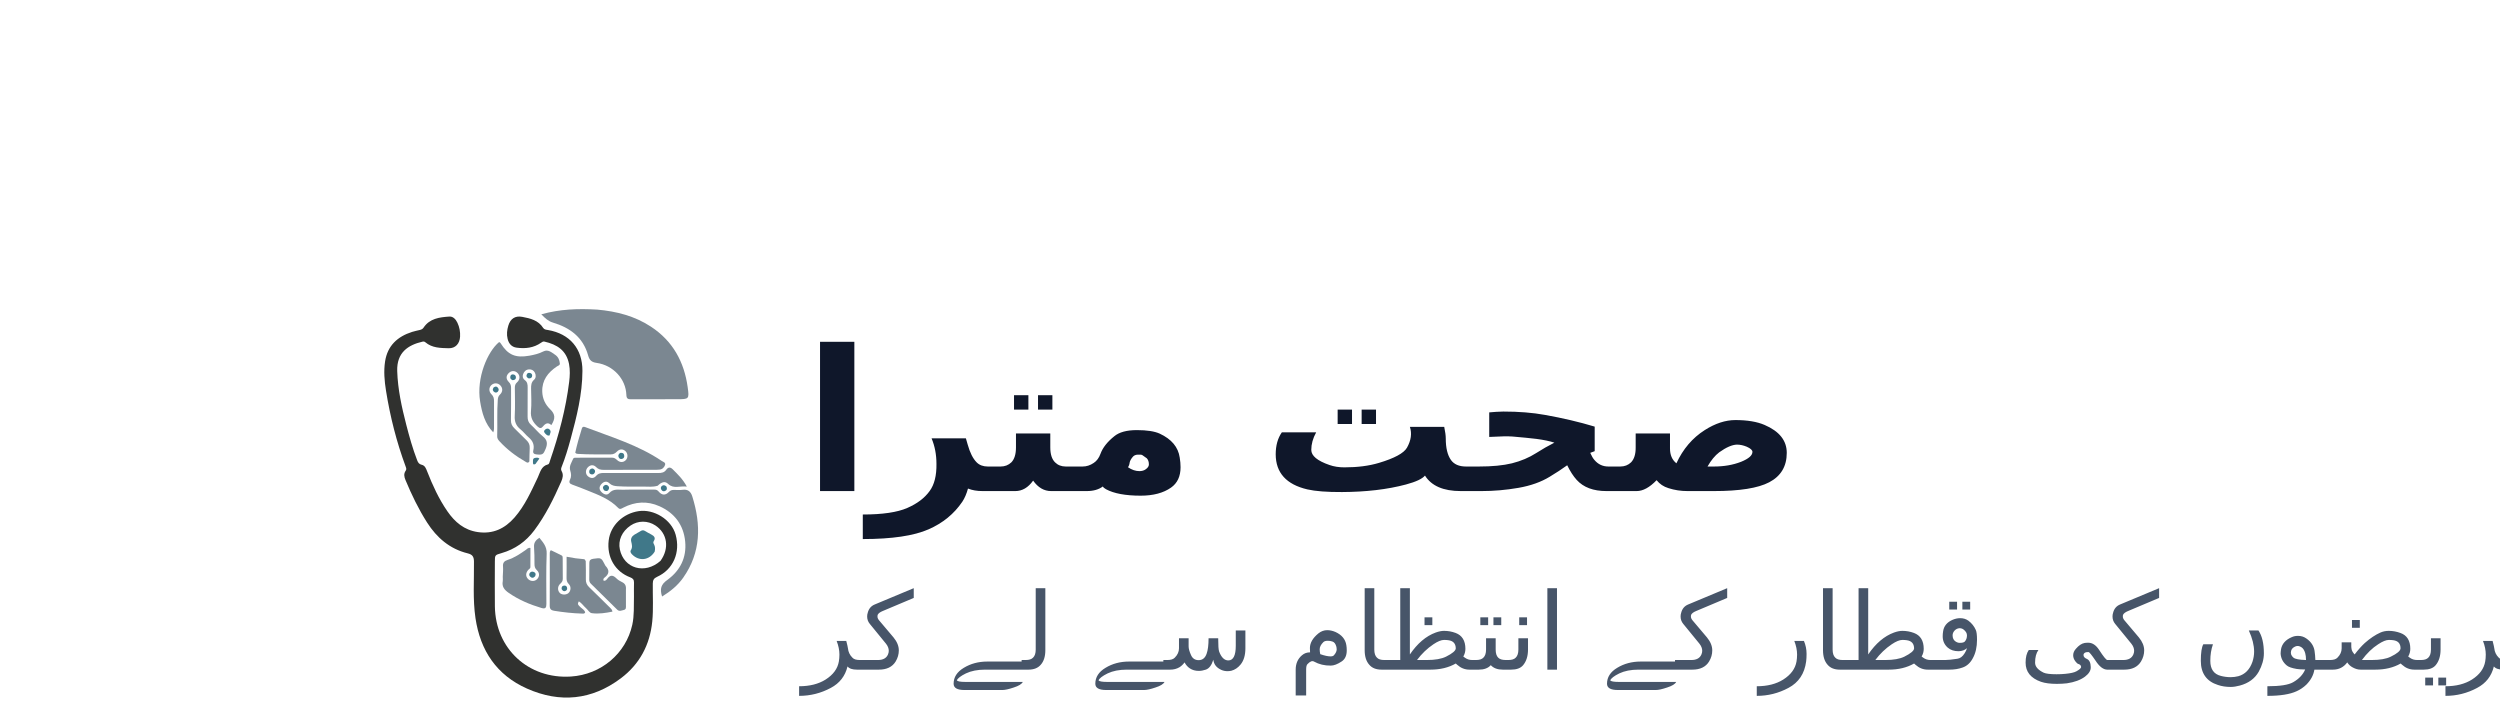
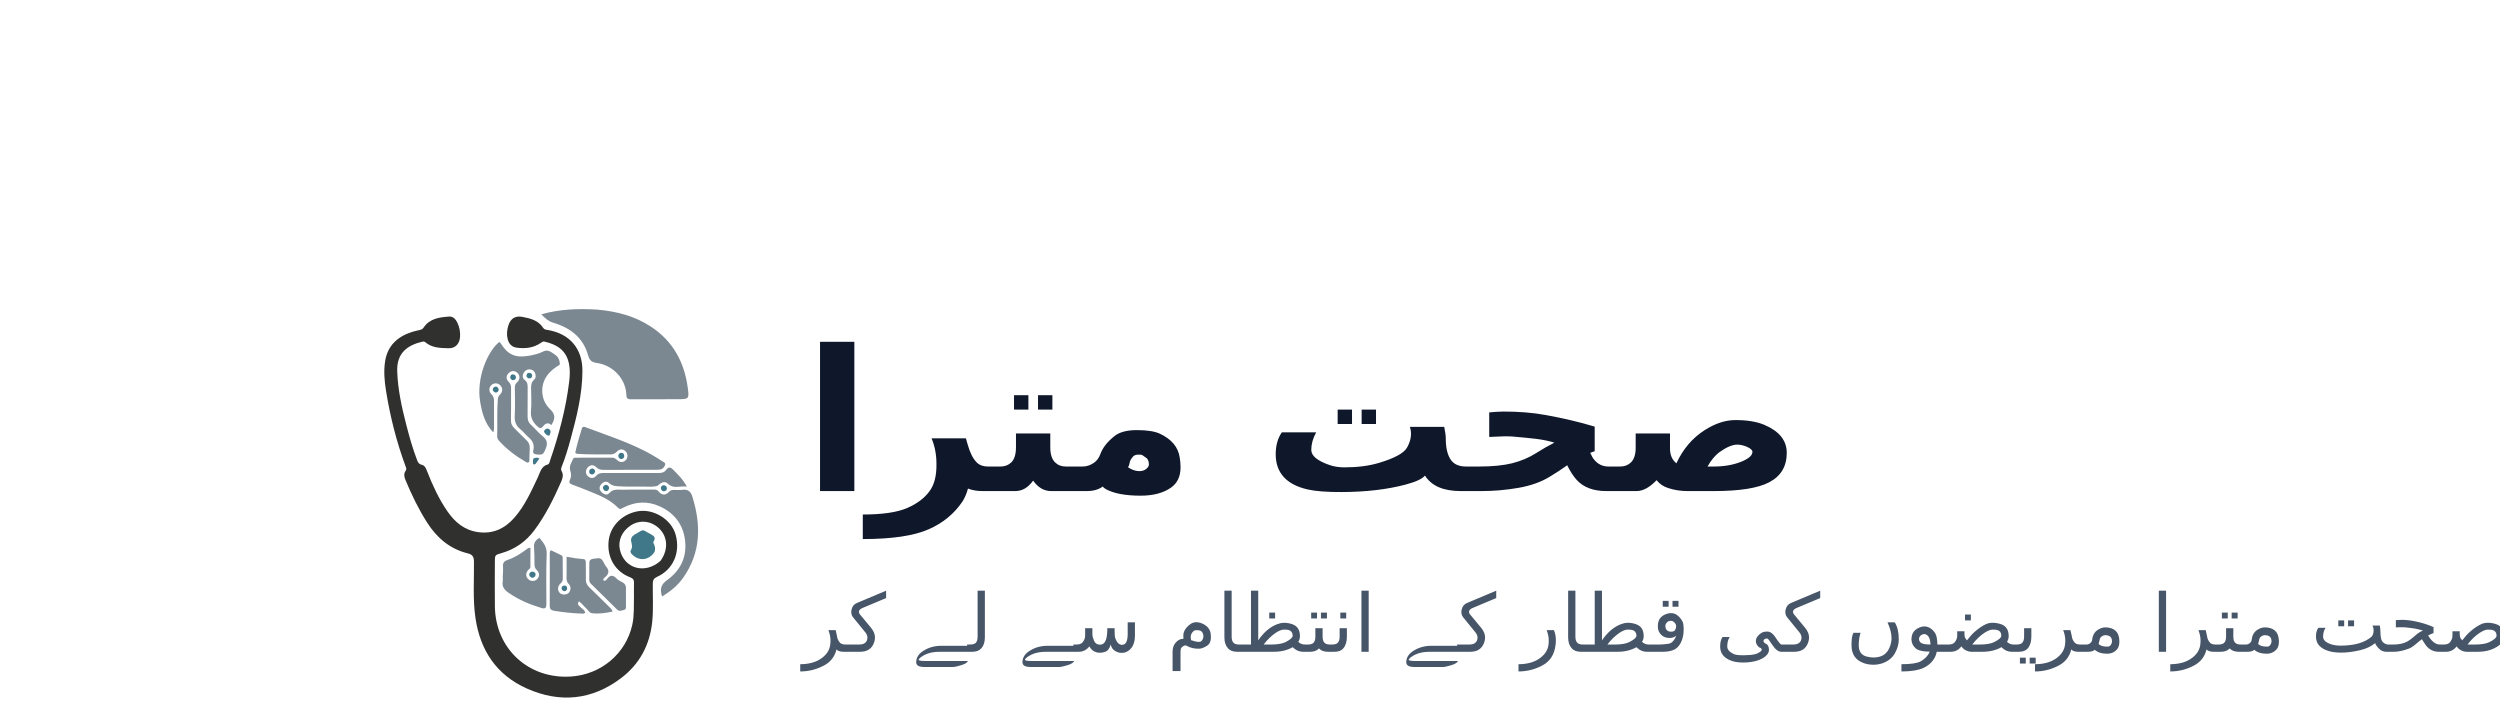
<svg xmlns="http://www.w3.org/2000/svg" width="280" height="80" viewBox="0 0 280 80" fill="none" role="img" aria-labelledby="logoTitle logoDesc">
  <rect width="580" height="500" rx="12" fill="none" />
  <g transform="translate(10 4) scale(0.1)">
    <path fill="#30312fff" opacity="1" stroke="none" d="M610.031,628 C610.035,622.502 609.93,617.499 610.077,612.505 C610.169,609.38 608.944,607.774 605.947,606.651 C588.815,600.232 579.435,584.029 581.733,565.242 C583.816,548.212 597.915,535.13 615.274,532.474 C632.085,529.902 651.969,541.58 656.741,558.909 C662.226,578.823 654.052,597.864 635.889,606.074 C632.186,607.747 631.181,609.801 631.13,613.606 C630.942,627.756 631.93,641.919 630.528,656.06 C627.919,682.356 616.262,703.972 595.323,719.716 C562.817,744.157 527.08,747.604 490.205,731.199 C456.287,716.11 437.925,688.73 432.531,652.247 C429.416,631.181 431.058,610.009 430.838,588.887 C430.78,583.306 429.002,581.032 423.735,579.729 C403.722,574.778 389.214,562.258 378.342,545.227 C368.729,530.166 361.002,514.114 354.143,497.635 C352.672,494.101 351.928,490.608 354.387,487.197 C355.552,485.581 354.91,484.097 354.316,482.49 C344.121,454.923 336.947,426.57 332.322,397.559 C330.585,386.665 329.606,375.679 331.301,364.745 C334.025,347.18 345.168,336.949 361.544,331.736 C364.39,330.83 367.346,330.269 370.251,329.551 C371.899,329.144 373.346,328.522 374.362,326.991 C381.268,316.584 392.324,315.328 403.265,314.544 C407.482,314.242 410.486,317.642 412.308,321.476 C414.639,326.38 415.578,331.559 415.291,337.007 C414.882,344.776 410.179,350.261 402.404,350.032 C393.367,349.767 383.968,349.787 376.399,343.343 C375.429,342.517 374.377,342.377 373.141,342.664 C357.044,346.404 344.215,354.827 344.879,375.602 C345.531,396.034 349.888,415.85 354.963,435.513 C358.454,449.037 362.203,462.51 367.249,475.576 C368.204,478.05 369.352,479.88 372.204,480.514 C375.953,481.347 377.109,484.623 378.347,487.787 C384.489,503.486 391.487,518.773 401.108,532.694 C409.431,544.737 419.878,553.674 435.071,555.916 C452.05,558.42 465.408,552.041 476.274,539.613 C487.827,526.399 494.843,510.472 502.285,494.824 C504.999,489.117 506.017,482.134 513.703,480.125 C515.257,479.719 515.5,477.447 516.039,475.881 C525.927,447.179 533.713,417.951 537.463,387.771 C538.282,381.18 538.604,374.373 537.348,367.831 C534.411,352.536 524.078,345.868 509.758,342.574 C508.287,342.235 507.292,342.931 506.15,343.744 C497.809,349.681 488.357,350.718 478.576,349.381 C473.051,348.625 469.878,344.946 468.53,339.559 C467.27,334.523 467.871,329.584 469.304,324.766 C471.606,317.033 476.904,313.366 484.854,314.865 C493.841,316.56 502.907,318.646 508.38,327.299 C509.568,329.177 511.76,329.283 513.708,329.615 C538.123,333.778 552.414,350.546 552.329,375.368 C552.239,401.591 545.885,426.781 539.067,451.849 C536.23,462.283 533.11,472.653 529.112,482.725 C528.48,484.316 528.021,485.868 528.959,487.512 C531.274,491.567 530.314,495.421 528.546,499.435 C520.138,518.527 510.963,537.205 498.416,553.98 C489.063,566.484 476.879,575.132 461.766,579.478 C454.28,581.63 454.261,581.657 454.251,589.24 C454.229,605.903 454.035,622.568 454.27,639.228 C454.938,686.668 492.044,720.786 539.427,717.714 C573.151,715.527 600.963,692.142 608.141,659.847 C610.438,649.514 609.769,638.972 610.031,628 M639.72,588.193 C649.966,574.159 647.558,557.401 634.014,548.491 C625.48,542.877 614.651,542.899 606.292,548.548 C596.589,555.104 592.066,565.187 594.242,575.408 C598.788,596.753 622.216,603.678 639.72,588.193 z" />
    <path fill="#00192b84" opacity="1" stroke="none" d="M568.904,306.762 C590.713,308.714 610.965,313.957 629.131,325.916 C653.602,342.026 666.288,365.277 670.214,393.711 C672.052,407.019 671.721,407.088 658.391,407.117 C641.226,407.153 624.059,407.084 606.894,407.212 C603.265,407.239 601.674,406.495 601.532,402.267 C600.936,384.442 586.742,369.065 568.284,366.454 C562.677,365.661 560.226,363.566 558.679,357.976 C553.117,337.883 538.425,326.951 519.268,321.3 C514.167,319.795 510.713,316.589 506.242,312.036 C527.277,306.141 547.764,305.508 568.904,306.762 z" />
    <path fill="#00192b84" opacity="1" stroke="none" d="M636.599,504.039 C631.004,505.693 625.64,504.969 620.337,504.976 C610.846,504.99 601.352,505.219 591.856,504.592 C588.255,504.354 585.211,503.857 582.427,501.195 C579.502,498.4 576.252,499.258 573.638,502.104 C571.2,504.757 570.651,507.659 573.209,510.596 C575.814,513.59 579.712,515.327 582.346,512.311 C586.972,507.013 592.671,508.659 597.994,508.504 C609.646,508.165 621.316,508.449 632.977,508.378 C634.968,508.366 636.281,508.868 637.649,510.481 C641.348,514.843 645.276,515.055 649.118,511.017 C650.828,509.22 652.572,508.678 654.83,508.71 C657.995,508.754 661.21,509.028 664.319,508.596 C670.341,507.76 673.615,510.408 675.349,515.938 C685.349,547.806 685.173,578.558 665.191,607.021 C659.015,615.819 650.771,622.438 641.526,628.107 C638.71,619.358 640.521,614.482 647.222,609.654 C661.908,599.074 669.131,584.448 667.407,566.538 C665.632,548.087 655.666,534.589 638.559,526.96 C624.909,520.872 611.352,521.762 598.109,528.552 C596.255,529.503 594.503,531.051 592.324,528.802 C582.87,519.05 570.482,514.393 558.27,509.471 C552.555,507.167 546.828,504.88 541.027,502.806 C538.069,501.749 536.867,500.306 538.416,497.264 C540.112,493.933 539.79,490.57 538.684,487.08 C537.115,482.126 540.123,478.094 541.903,473.893 C542.569,472.321 544.5,472.63 545.966,472.627 C559.131,472.603 572.297,472.66 585.463,472.587 C587.867,472.574 589.432,473.64 591.088,475.213 C594.239,478.207 598.129,478.141 600.863,475.374 C603.461,472.744 603.365,468.038 600.66,465.433 C597.759,462.641 594.009,462.571 590.919,465.814 C588.902,467.929 586.832,468.94 583.957,468.92 C571.796,468.837 559.631,469.16 547.48,468.37 C546.486,468.305 545.465,468.333 544.275,467.008 C546.228,458.004 548.883,448.8 551.753,439.653 C552.355,437.733 553.892,437.769 555.432,438.357 C584.639,449.515 614.829,458.459 641.106,476.228 C642.753,477.342 645.782,477.977 644.857,480.76 C643.955,483.472 641.865,485.62 638.699,485.96 C636.717,486.173 634.707,486.171 632.709,486.173 C613.877,486.193 595.044,486.153 576.212,486.238 C572.921,486.253 570.235,485.793 567.706,483.19 C564.949,480.352 561.406,480.314 558.404,483.354 C555.605,486.189 555.521,490.788 558.282,493.23 C561.373,495.962 564.956,496.181 567.603,493.055 C570.13,490.072 573.021,489.716 576.459,489.724 C596.791,489.772 617.124,489.667 637.456,489.777 C641.029,489.797 644.022,489.223 646.193,486.166 C648.429,483.018 650.745,482.901 653.54,485.707 C659.024,491.213 664.723,496.513 669.258,504.999 C661.383,503.928 654.436,507.937 648.178,501.875 C644.922,498.721 641.163,499.597 636.599,504.039 z" />
    <path fill="#00192b84" opacity="1" stroke="none" d="M492.899,476.807 C491.299,479.237 489.818,477.816 488.47,477.045 C477.705,470.889 467.937,463.451 459.507,454.315 C458.017,452.699 456.775,451.027 456.854,448.614 C457.298,434.968 456.5,421.302 457.528,407.66 C457.696,405.426 458.137,403.676 459.923,401.981 C463.382,398.7 463.269,394.484 460.144,391.411 C457.356,388.671 453.097,388.661 450.233,391.387 C447.446,394.04 447.291,398.543 450.488,401.636 C452.802,403.874 453.32,406.261 453.298,409.216 C453.223,419.377 453.3,429.538 453.29,439.699 C453.289,441.158 453.127,442.616 452.436,444.25 C443.105,434.582 439.817,422.346 437.735,409.647 C433.374,383.042 446.143,353.775 458.88,343.221 C459.864,343.194 460.365,343.898 460.803,344.593 C468.967,357.541 477.312,361.172 492.869,358.381 C498.274,357.411 503.569,356.141 508.559,353.6 C513.853,350.904 517.792,354.735 521.704,357.322 C525.039,359.527 526.711,363.088 527.032,367.079 C527.202,369.189 525.065,369.531 523.748,370.415 C513.628,377.203 506.851,385.953 507.326,398.815 C507.609,406.466 510.625,413.002 516.142,418.32 C521.86,423.832 522.311,428.587 517.491,436.122 C513.789,432.59 510.87,434.199 508.15,437.599 C506.226,440.004 504.503,439.956 502.012,437.659 C496.828,432.88 493.988,427.78 494.696,420.286 C495.475,412.032 494.913,403.645 494.822,395.317 C494.781,391.584 494.939,388.176 498.113,385.363 C500.448,383.293 500.398,380.187 499.102,377.469 C497.854,374.854 495.381,373.519 492.546,373.702 C489.291,373.912 487.074,375.824 485.915,378.965 C484.909,381.69 485.57,384.116 487.732,385.683 C490.762,387.88 490.995,390.786 490.975,394.055 C490.912,404.882 491.04,415.711 490.915,426.537 C490.871,430.259 491.786,433.189 494.682,435.794 C499.258,439.91 503.112,444.883 507.92,448.67 C513.057,452.717 513.456,456.933 511.188,462.554 C508.637,468.876 507.741,469.651 500.944,468.956 C498.06,468.66 496.568,467.513 497.297,464.45 C498.709,458.518 496.88,453.868 492.204,449.947 C488.9,447.176 486.296,443.559 482.941,440.864 C477.981,436.878 476.141,432.227 476.503,425.77 C477.089,415.309 476.703,404.79 476.629,394.296 C476.612,391.831 477.108,389.949 479.128,388.182 C482.465,385.261 482.596,380.929 479.926,378.045 C477.145,375.039 473.154,374.815 470.143,377.495 C466.68,380.577 466.389,384.432 469.921,387.918 C471.95,389.92 472.404,392.001 472.39,394.599 C472.326,406.593 472.525,418.59 472.262,430.578 C472.177,434.478 473.514,437.206 476.197,439.761 C480.777,444.123 485.1,448.755 489.704,453.09 C492.337,455.57 493.478,458.337 493.274,461.95 C493.001,466.768 493.072,471.606 492.899,476.807 z" />
    <path fill="#00192b84" opacity="1" stroke="none" d="M556.024,588.427 C556.132,595.538 556.289,602.199 556.147,608.852 C556.07,612.454 557.256,615.167 559.86,617.664 C567.785,625.262 575.526,633.052 583.37,640.735 C584.445,641.789 585.545,642.758 585.928,645.026 C578.218,646.562 570.605,647.8 562.894,646.762 C560.093,646.385 558.672,643.174 556.545,641.343 C553.681,638.877 551.625,635.524 548.286,633.486 C546.69,636.451 546.93,637.116 550.327,640.237 C552.222,641.978 554.776,643.176 555.395,645.964 C554.497,647.635 553.017,647.247 551.778,647.21 C541.294,646.898 530.891,645.751 520.541,644.069 C517.337,643.548 515.661,642.175 515.687,638.502 C515.826,619.028 515.734,599.553 515.735,580.078 C515.735,578.933 515.622,577.735 516.95,576.204 C520.863,578.098 524.996,580.006 529.031,582.104 C530.366,582.799 530.207,584.384 530.212,585.718 C530.241,593.208 530.203,600.699 530.318,608.188 C530.354,610.587 529.379,612.121 527.607,613.686 C524.399,616.519 524.216,621.01 526.801,623.945 C528.881,626.306 533.764,626.558 536.429,624.442 C539.366,622.11 540.004,617.076 537.073,614.204 C534.722,611.901 534.476,609.544 534.539,606.611 C534.697,599.167 534.591,591.718 534.591,583.546 C541.541,584.967 547.896,585.827 554.295,586.3 C554.885,586.343 555.399,587.392 556.024,588.427 z" />
    <path fill="#00192b84" opacity="1" stroke="none" d="M463.105,606.022 C463.221,601.874 463.686,598.184 463.367,594.564 C462.988,590.274 464.751,588.299 468.69,587.046 C476.226,584.648 482.723,580.212 489.143,575.705 C490.436,574.798 491.41,573.159 494.092,573.72 C494.092,580.818 494.141,588.04 494.05,595.26 C494.032,596.697 492.49,597.327 491.624,598.308 C488.62,601.709 488.57,605.67 491.483,608.544 C494.278,611.302 498.661,611.42 501.402,608.811 C504.386,605.971 504.62,601.711 501.313,598.636 C499.064,596.544 498.619,594.362 498.614,591.579 C498.603,585.259 498.596,578.921 498.119,572.626 C497.75,567.761 500.095,564.89 504.074,562.286 C508.354,567.595 512.576,572.15 512.275,580.035 C511.556,598.828 511.876,617.664 511.951,636.482 C511.968,640.733 510.827,642.248 506.394,640.923 C493.39,637.039 481.076,631.843 469.831,624.074 C465.019,620.75 461.943,617.163 463.08,611 C463.347,609.551 463.112,608.01 463.105,606.022 z" />
    <path fill="#00192b84" opacity="1" stroke="none" d="M601.034,620.295 C601.044,626.582 601.078,632.404 601.047,638.226 C601.036,640.168 601.467,642.505 598.793,643.119 C596.296,643.691 593.656,645.171 591.262,642.816 C581.425,633.136 571.599,623.445 561.771,613.755 C560.518,612.519 559.95,610.971 559.954,609.248 C559.972,602.927 560.051,596.608 560.066,590.288 C560.072,587.415 561.533,586.251 564.308,585.857 C573.42,584.561 573.409,584.487 577.693,592.908 C577.844,593.204 577.964,593.539 578.187,593.772 C582.821,598.604 582.427,602.948 577.057,606.965 C576.192,607.613 575.393,608.644 575.903,610.252 C578.019,611.041 579.35,609.358 580.27,608.095 C583.589,603.536 586.685,604.11 590.329,607.724 C592.066,609.446 594.279,610.85 596.517,611.867 C600.099,613.496 601.429,616.097 601.034,620.295 z" />
    <path fill="#155a6fd0" opacity="1" stroke="none" d="M510.593,445.511 C508.651,443.447 509.181,442.023 511.045,440.767 C512.659,439.68 514.26,439.769 515.565,441.098 C517.885,443.461 515.817,445.589 515.556,447.631 C512.956,448.462 512.065,446.775 510.593,445.511 z" />
    <path fill="#155a6fd0" opacity="1" stroke="none" d="M499.368,605.403 C497.294,607.698 495.392,607.519 493.631,605.67 C492.645,604.634 492.454,603.22 493.197,602.007 C494.142,600.463 495.679,599.821 497.447,600.442 C499.673,601.224 500.541,602.76 499.368,605.403 z" />
    <path fill="#155a6fd0" opacity="1" stroke="none" d="M576.896,509.396 C575.12,507.455 574.594,505.629 576.5,503.964 C577.685,502.93 579.203,502.667 580.619,503.69 C581.964,504.661 582.511,506.048 581.947,507.61 C581.123,509.89 579.468,510.554 576.896,509.396 z" />
    <path fill="#155a6fd0" opacity="1" stroke="none" d="M594.586,467.234 C597.567,466.865 599.106,468.001 599.17,470.695 C599.211,472.367 598.294,473.54 596.666,473.979 C595.235,474.366 593.914,473.867 593.194,472.647 C592.037,470.688 592.365,468.838 594.586,467.234 z" />
    <path fill="#155a6fd0" opacity="1" stroke="none" d="M646.44,504.956 C647.494,507.49 646.84,509.177 644.636,509.996 C643.119,510.56 641.73,510.036 640.813,508.614 C639.914,507.219 639.842,505.669 641.005,504.544 C642.641,502.96 644.513,503.045 646.44,504.956 z" />
    <path fill="#155a6fd0" opacity="1" stroke="none" d="M452.877,393.903 C455.312,392.224 457.004,392.968 458.127,394.985 C458.81,396.212 458.539,397.609 457.533,398.682 C456.493,399.79 455.152,399.973 453.896,399.227 C451.87,398.023 451.294,396.309 452.877,393.903 z" />
    <path fill="#155a6fd0" opacity="1" stroke="none" d="M499.703,479.681 C496.789,481.082 496.913,479.077 496.927,477.527 C496.944,475.642 496.524,473.296 499.271,472.865 C500.791,472.626 502.488,472.155 504.096,473.61 C502.702,475.552 501.318,477.481 499.703,479.681 z" />
    <path fill="#155a6fd0" opacity="1" stroke="none" d="M474.208,385.842 C471.579,384.856 471.04,383.081 471.775,380.972 C472.267,379.556 473.626,379.179 475.036,379.391 C476.717,379.645 477.684,380.77 477.822,382.385 C478.014,384.627 476.626,385.618 474.208,385.842 z" />
    <path fill="#155a6fd0" opacity="1" stroke="none" d="M560.325,486.303 C562.228,484.327 564.057,484.181 565.674,485.899 C566.786,487.08 566.674,488.624 565.754,489.969 C564.93,491.175 563.63,491.616 562.296,491.261 C559.865,490.613 559.512,488.809 560.325,486.303 z" />
    <path fill="#155a6fd0" opacity="1" stroke="none" d="M492.145,383.853 C489.551,382.631 489.136,380.867 490.267,378.829 C491.005,377.499 492.429,377.439 493.781,377.787 C495.23,378.16 496.053,379.201 496.02,380.665 C495.97,382.851 494.688,383.911 492.145,383.853 z" />
    <path fill="#155a6fd0" opacity="1" stroke="none" d="M529.01,619.74 C528.775,617.125 529.902,615.962 532.04,615.844 C533.481,615.764 534.6,616.453 535.014,617.89 C535.46,619.444 535.145,620.9 533.64,621.701 C531.671,622.749 530.212,621.881 529.01,619.74 z" />
    <path fill="#155a6fd0" opacity="1" stroke="none" d="M633.214,577.905 C627.033,587.754 615.689,588.916 607.846,580.868 C606.603,579.593 605.559,577.784 606.472,576.39 C608.654,573.059 607.765,569.942 606.955,566.547 C606.182,563.305 607.653,560.655 610.445,558.895 C612.836,557.388 615.348,556.073 617.782,554.632 C619.375,553.688 620.826,553.707 622.442,554.718 C624.692,556.125 627.051,557.365 629.403,558.6 C632.599,560.279 634.645,562.388 632.201,566.083 C631.252,567.518 631.942,568.593 632.55,569.767 C633.841,572.257 633.939,574.86 633.214,577.905 z" />
  </g>
  <text x="90" y="55" font-family="'Noto Sans Devanagari', 'Mangal', 'Noto Sans Bengali', 'Noto Sans', sans-serif" font-size="22" font-weight="700" fill="#0F172A">
    صحت مترا
  </text>
-   <text x="90" y="75" font-family="'Noto Sans Devanagari', 'Mangal', 'Noto Sans Bengali', 'Noto Sans', sans-serif" font-size="12" fill="#475569">
+   <text x="90" y="73" font-family="'Noto Sans Devanagari', 'Mangal', 'Noto Sans Bengali', 'Noto Sans', sans-serif" font-size="9" fill="#475569">
    صحت مترا مریضوں کی قطار کے انتظام سے لے کر AI انتظار کے وقت کی پیشن گوئی تک سب کچھ سنبھالتا ہے۔
  </text>
</svg>
